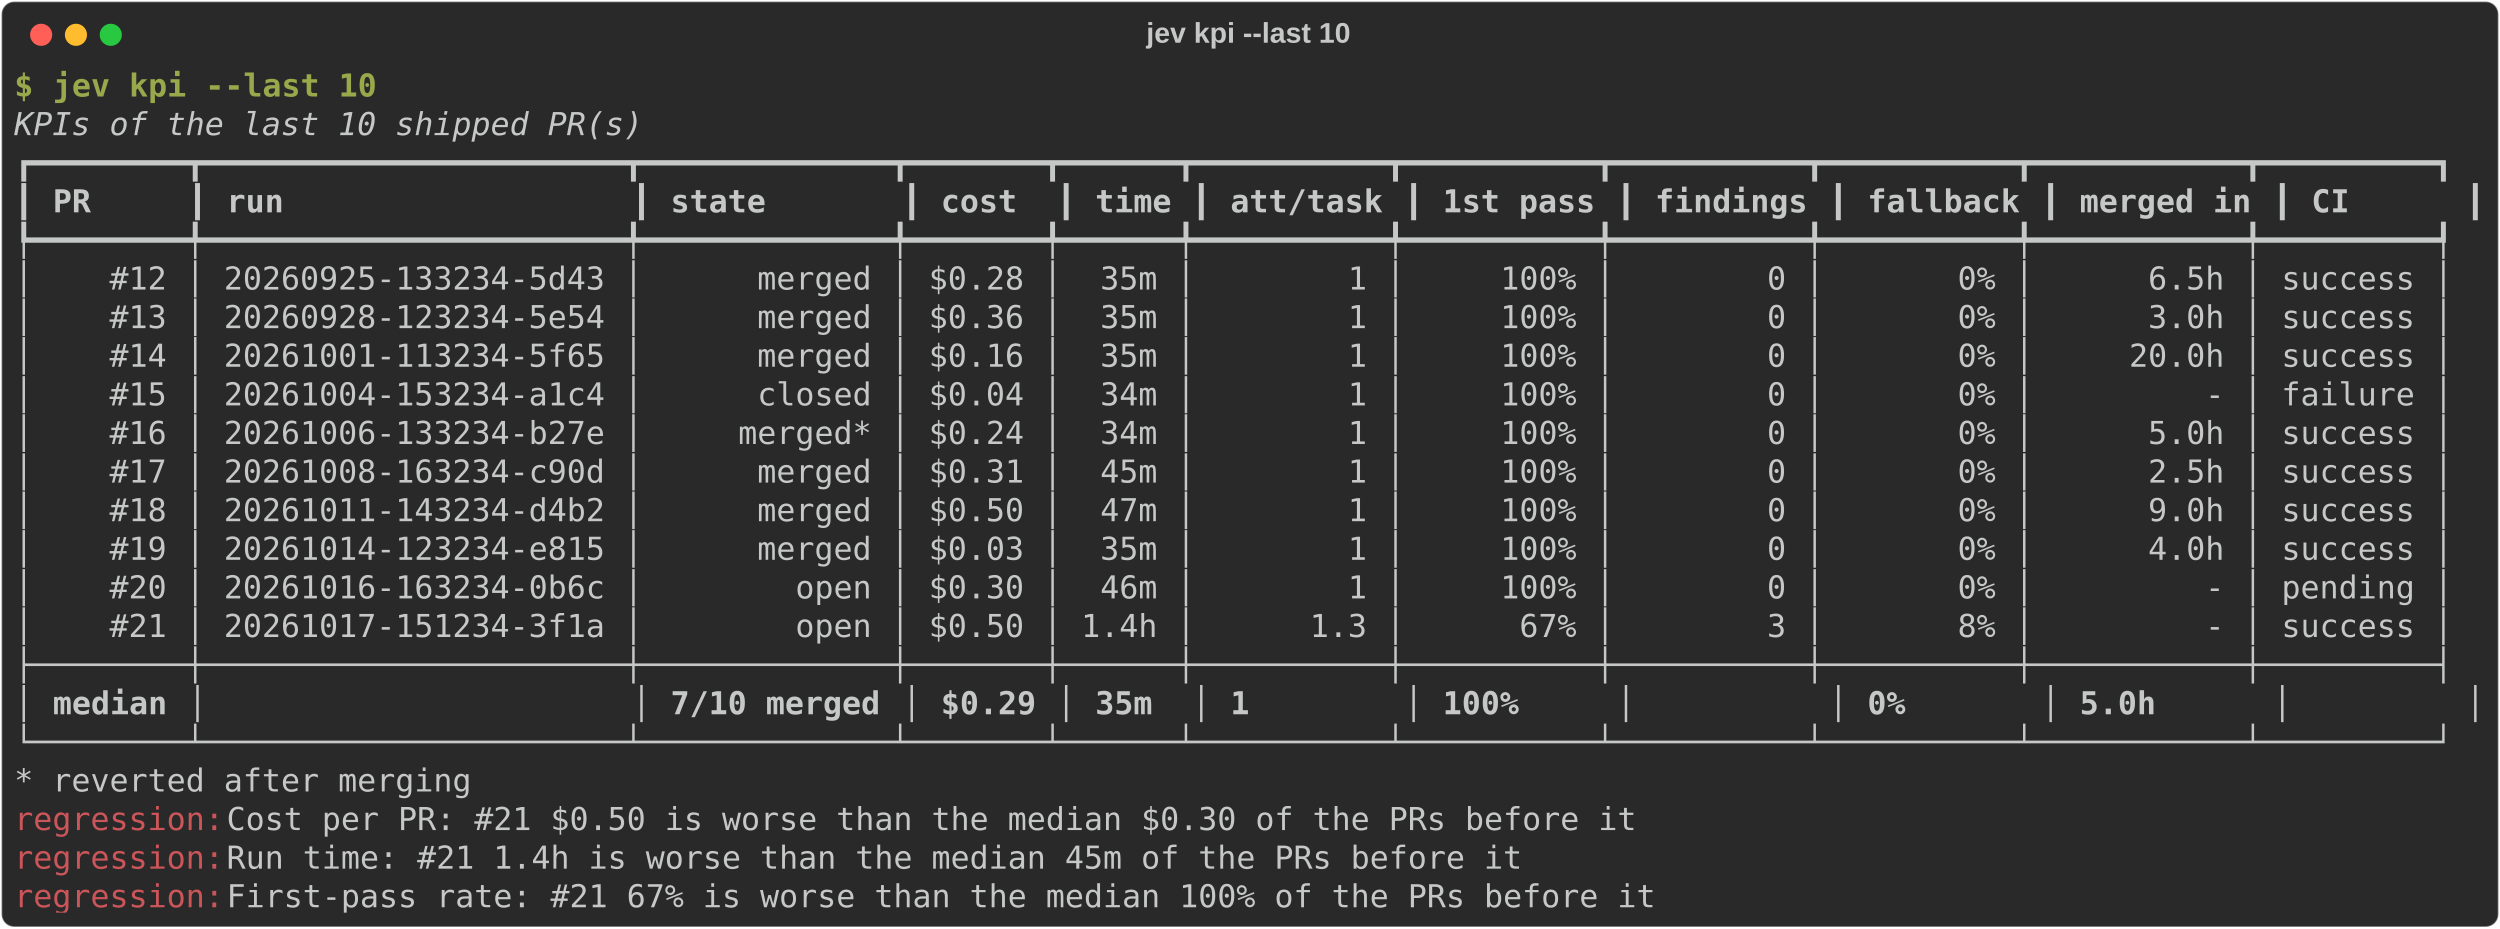
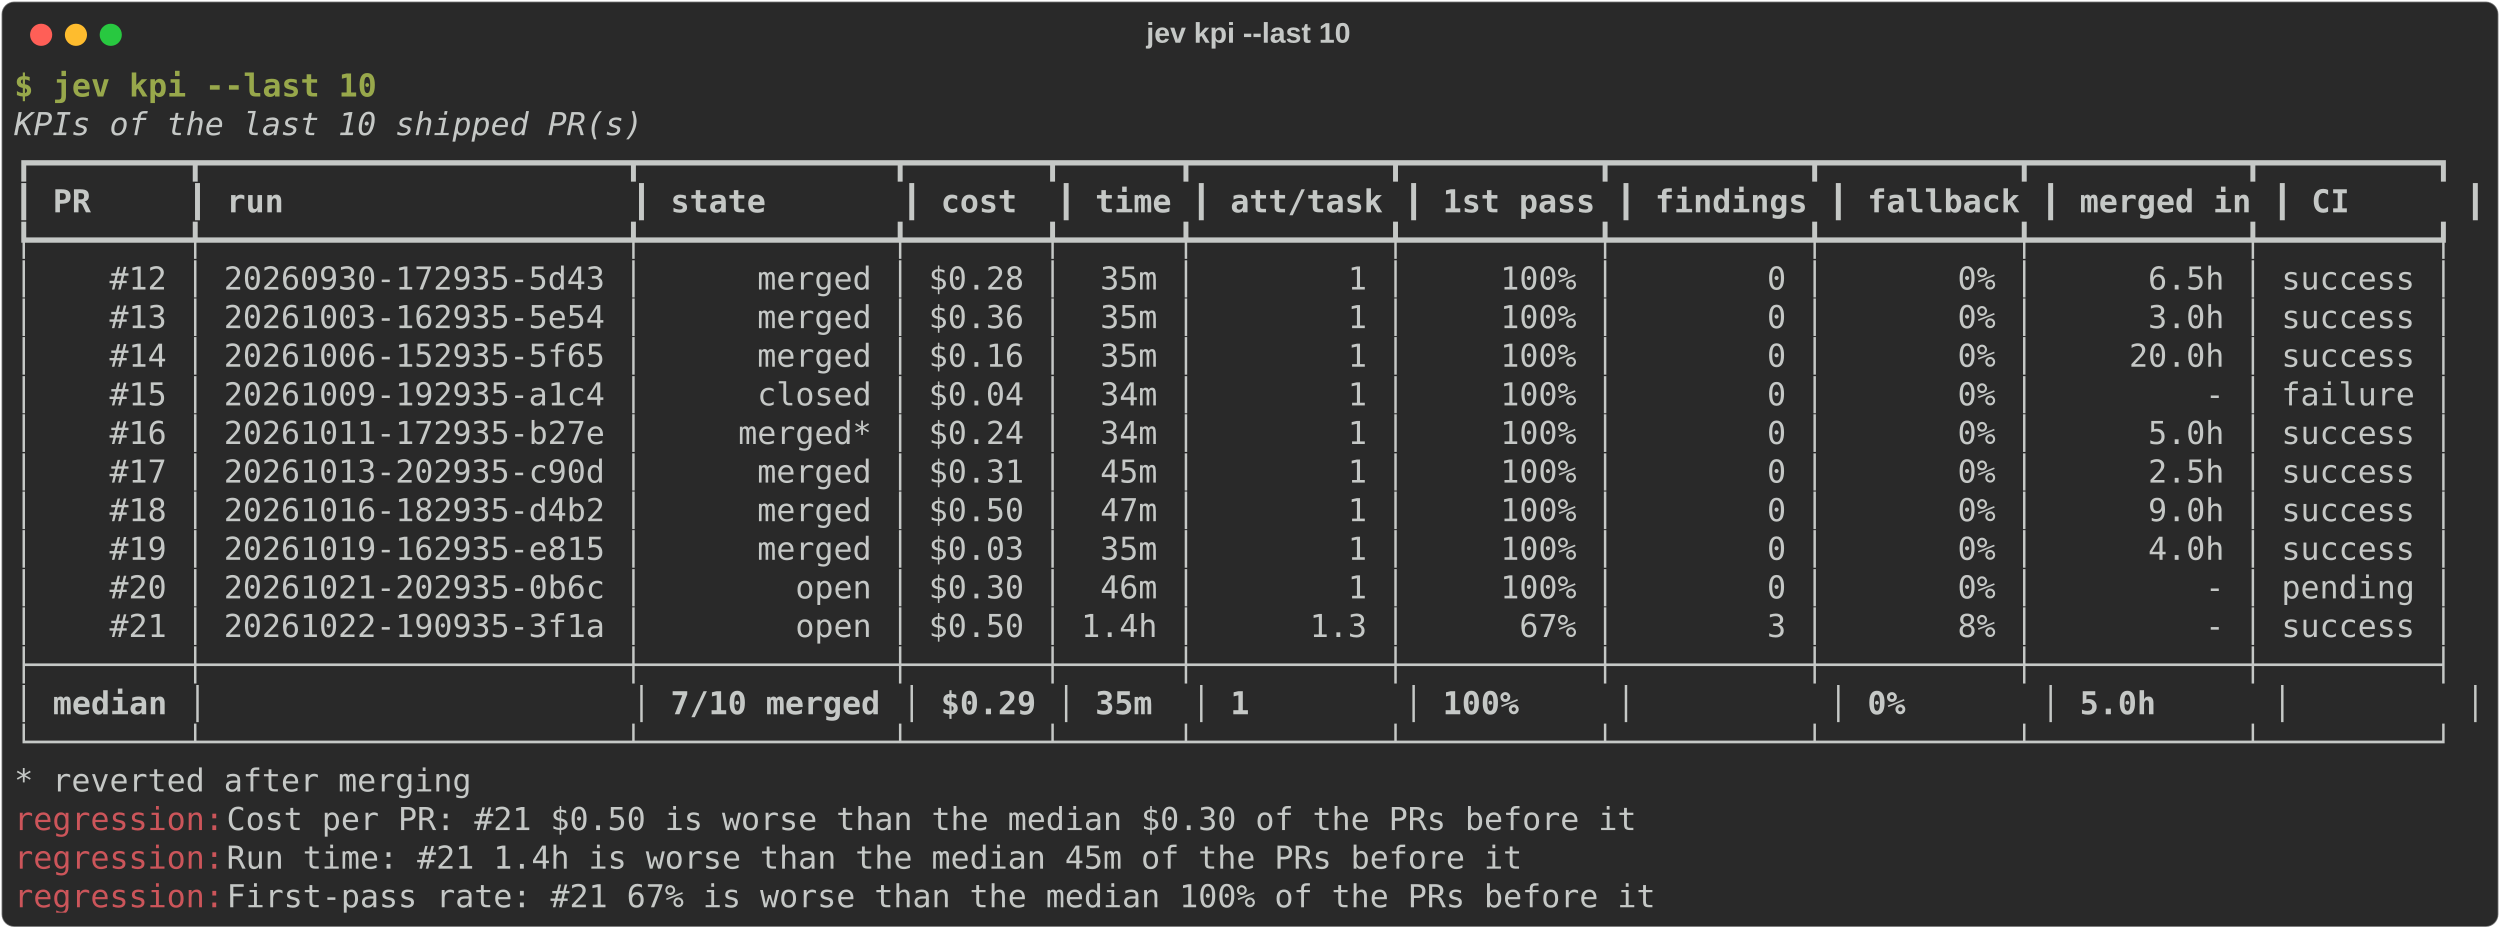
<svg xmlns="http://www.w3.org/2000/svg" class="rich-terminal" viewBox="0 0 1580 586.8">
  <style>

    @font-face {
        font-family: "Fira Code";
        src: local("FiraCode-Regular"),
                url("https://cdnjs.cloudflare.com/ajax/libs/firacode/6.2.0/woff2/FiraCode-Regular.woff2") format("woff2"),
                url("https://cdnjs.cloudflare.com/ajax/libs/firacode/6.2.0/woff/FiraCode-Regular.woff") format("woff");
        font-style: normal;
        font-weight: 400;
    }
    @font-face {
        font-family: "Fira Code";
        src: local("FiraCode-Bold"),
                url("https://cdnjs.cloudflare.com/ajax/libs/firacode/6.2.0/woff2/FiraCode-Bold.woff2") format("woff2"),
                url("https://cdnjs.cloudflare.com/ajax/libs/firacode/6.2.0/woff/FiraCode-Bold.woff") format("woff");
        font-style: bold;
        font-weight: 700;
    }

-     .terminal-1858556125-matrix {
+     .terminal-2445889834-matrix {
        font-family: Fira Code, monospace;
        font-size: 20px;
        line-height: 24.4px;
        font-variant-east-asian: full-width;
    }

-     .terminal-1858556125-title {
+     .terminal-2445889834-title {
        font-size: 18px;
        font-weight: bold;
        font-family: arial;
    }

-     .terminal-1858556125-r1 { fill: #98a84b;font-weight: bold }
- .terminal-1858556125-r2 { fill: #c5c8c6 }
- .terminal-1858556125-r3 { fill: #c5c8c6;font-style: italic; }
- .terminal-1858556125-r4 { fill: #c5c8c6;font-weight: bold }
- .terminal-1858556125-r5 { fill: #cc555a }
+     .terminal-2445889834-r1 { fill: #98a84b;font-weight: bold }
+ .terminal-2445889834-r2 { fill: #c5c8c6 }
+ .terminal-2445889834-r3 { fill: #c5c8c6;font-style: italic; }
+ .terminal-2445889834-r4 { fill: #c5c8c6;font-weight: bold }
+ .terminal-2445889834-r5 { fill: #cc555a }
    </style>
  <defs>
-     <clipPath id="terminal-1858556125-clip-terminal">
+     <clipPath id="terminal-2445889834-clip-terminal">
      <rect x="0" y="0" width="1560.6" height="535.8" />
    </clipPath>
-     <clipPath id="terminal-1858556125-line-0">
+     <clipPath id="terminal-2445889834-line-0">
      <rect x="0" y="1.5" width="1561.6" height="24.65" />
    </clipPath>
-     <clipPath id="terminal-1858556125-line-1">
+     <clipPath id="terminal-2445889834-line-1">
      <rect x="0" y="25.9" width="1561.6" height="24.65" />
    </clipPath>
-     <clipPath id="terminal-1858556125-line-2">
+     <clipPath id="terminal-2445889834-line-2">
      <rect x="0" y="50.3" width="1561.6" height="24.65" />
    </clipPath>
-     <clipPath id="terminal-1858556125-line-3">
+     <clipPath id="terminal-2445889834-line-3">
      <rect x="0" y="74.7" width="1561.6" height="24.65" />
    </clipPath>
-     <clipPath id="terminal-1858556125-line-4">
+     <clipPath id="terminal-2445889834-line-4">
      <rect x="0" y="99.1" width="1561.6" height="24.65" />
    </clipPath>
-     <clipPath id="terminal-1858556125-line-5">
+     <clipPath id="terminal-2445889834-line-5">
      <rect x="0" y="123.5" width="1561.6" height="24.65" />
    </clipPath>
-     <clipPath id="terminal-1858556125-line-6">
+     <clipPath id="terminal-2445889834-line-6">
      <rect x="0" y="147.9" width="1561.6" height="24.65" />
    </clipPath>
-     <clipPath id="terminal-1858556125-line-7">
+     <clipPath id="terminal-2445889834-line-7">
      <rect x="0" y="172.3" width="1561.6" height="24.65" />
    </clipPath>
-     <clipPath id="terminal-1858556125-line-8">
+     <clipPath id="terminal-2445889834-line-8">
      <rect x="0" y="196.7" width="1561.6" height="24.65" />
    </clipPath>
-     <clipPath id="terminal-1858556125-line-9">
+     <clipPath id="terminal-2445889834-line-9">
      <rect x="0" y="221.1" width="1561.6" height="24.65" />
    </clipPath>
-     <clipPath id="terminal-1858556125-line-10">
+     <clipPath id="terminal-2445889834-line-10">
      <rect x="0" y="245.5" width="1561.6" height="24.65" />
    </clipPath>
-     <clipPath id="terminal-1858556125-line-11">
+     <clipPath id="terminal-2445889834-line-11">
      <rect x="0" y="269.9" width="1561.6" height="24.65" />
    </clipPath>
-     <clipPath id="terminal-1858556125-line-12">
+     <clipPath id="terminal-2445889834-line-12">
      <rect x="0" y="294.3" width="1561.6" height="24.65" />
    </clipPath>
-     <clipPath id="terminal-1858556125-line-13">
+     <clipPath id="terminal-2445889834-line-13">
      <rect x="0" y="318.7" width="1561.6" height="24.65" />
    </clipPath>
-     <clipPath id="terminal-1858556125-line-14">
+     <clipPath id="terminal-2445889834-line-14">
      <rect x="0" y="343.1" width="1561.6" height="24.65" />
    </clipPath>
-     <clipPath id="terminal-1858556125-line-15">
+     <clipPath id="terminal-2445889834-line-15">
      <rect x="0" y="367.5" width="1561.6" height="24.65" />
    </clipPath>
-     <clipPath id="terminal-1858556125-line-16">
+     <clipPath id="terminal-2445889834-line-16">
      <rect x="0" y="391.9" width="1561.6" height="24.65" />
    </clipPath>
-     <clipPath id="terminal-1858556125-line-17">
+     <clipPath id="terminal-2445889834-line-17">
      <rect x="0" y="416.3" width="1561.6" height="24.65" />
    </clipPath>
-     <clipPath id="terminal-1858556125-line-18">
+     <clipPath id="terminal-2445889834-line-18">
      <rect x="0" y="440.7" width="1561.6" height="24.65" />
    </clipPath>
-     <clipPath id="terminal-1858556125-line-19">
+     <clipPath id="terminal-2445889834-line-19">
      <rect x="0" y="465.1" width="1561.6" height="24.65" />
    </clipPath>
-     <clipPath id="terminal-1858556125-line-20">
+     <clipPath id="terminal-2445889834-line-20">
      <rect x="0" y="489.5" width="1561.6" height="24.65" />
    </clipPath>
  </defs>
  <rect fill="#292929" stroke="rgba(255,255,255,0.35)" stroke-width="1" x="1" y="1" width="1578" height="584.8" rx="8" />
-   <text class="terminal-1858556125-title" fill="#c5c8c6" text-anchor="middle" x="789" y="27">jev kpi --last 10</text>
+   <text class="terminal-2445889834-title" fill="#c5c8c6" text-anchor="middle" x="789" y="27">jev kpi --last 10</text>
  <g transform="translate(26,22)">
    <circle cx="0" cy="0" r="7" fill="#ff5f57" />
    <circle cx="22" cy="0" r="7" fill="#febc2e" />
    <circle cx="44" cy="0" r="7" fill="#28c840" />
  </g>
-   <g transform="translate(9, 41)" clip-path="url(#terminal-1858556125-clip-terminal)">
-     <g class="terminal-1858556125-matrix">
-       <text class="terminal-1858556125-r1" x="0" y="20" textLength="24.4" clip-path="url(#terminal-1858556125-line-0)">$ </text>
-       <text class="terminal-1858556125-r1" x="24.4" y="20" textLength="207.4" clip-path="url(#terminal-1858556125-line-0)">jev kpi --last 10</text>
-       <text class="terminal-1858556125-r2" x="1561.6" y="20" textLength="12.2" clip-path="url(#terminal-1858556125-line-0)">
- </text>
-       <text class="terminal-1858556125-r3" x="0" y="44.4" textLength="1561.6" clip-path="url(#terminal-1858556125-line-1)">                                               KPIs of the last 10 shipped PR(s)                                                </text>
-       <text class="terminal-1858556125-r2" x="1561.6" y="44.4" textLength="12.2" clip-path="url(#terminal-1858556125-line-1)">
- </text>
-       <text class="terminal-1858556125-r2" x="0" y="68.8" textLength="1561.6" clip-path="url(#terminal-1858556125-line-2)">┏━━━━━━━━┳━━━━━━━━━━━━━━━━━━━━━━┳━━━━━━━━━━━━━┳━━━━━━━┳━━━━━━┳━━━━━━━━━━┳━━━━━━━━━━┳━━━━━━━━━━┳━━━━━━━━━━┳━━━━━━━━━━━┳━━━━━━━━━┓</text>
-       <text class="terminal-1858556125-r2" x="1561.6" y="68.8" textLength="12.2" clip-path="url(#terminal-1858556125-line-2)">
- </text>
-       <text class="terminal-1858556125-r2" x="0" y="93.2" textLength="12.2" clip-path="url(#terminal-1858556125-line-3)">┃</text>
-       <text class="terminal-1858556125-r4" x="24.4" y="93.2" textLength="73.2" clip-path="url(#terminal-1858556125-line-3)">    PR</text>
-       <text class="terminal-1858556125-r2" x="109.8" y="93.2" textLength="12.2" clip-path="url(#terminal-1858556125-line-3)">┃</text>
-       <text class="terminal-1858556125-r4" x="134.2" y="93.2" textLength="244" clip-path="url(#terminal-1858556125-line-3)">run                 </text>
-       <text class="terminal-1858556125-r2" x="390.4" y="93.2" textLength="12.2" clip-path="url(#terminal-1858556125-line-3)">┃</text>
-       <text class="terminal-1858556125-r4" x="414.8" y="93.2" textLength="134.2" clip-path="url(#terminal-1858556125-line-3)">      state</text>
-       <text class="terminal-1858556125-r2" x="561.2" y="93.2" textLength="12.2" clip-path="url(#terminal-1858556125-line-3)">┃</text>
-       <text class="terminal-1858556125-r4" x="585.6" y="93.2" textLength="61" clip-path="url(#terminal-1858556125-line-3)"> cost</text>
-       <text class="terminal-1858556125-r2" x="658.8" y="93.2" textLength="12.2" clip-path="url(#terminal-1858556125-line-3)">┃</text>
-       <text class="terminal-1858556125-r4" x="683.2" y="93.2" textLength="48.8" clip-path="url(#terminal-1858556125-line-3)">time</text>
-       <text class="terminal-1858556125-r2" x="744.2" y="93.2" textLength="12.2" clip-path="url(#terminal-1858556125-line-3)">┃</text>
-       <text class="terminal-1858556125-r4" x="768.6" y="93.2" textLength="97.6" clip-path="url(#terminal-1858556125-line-3)">att/task</text>
-       <text class="terminal-1858556125-r2" x="878.4" y="93.2" textLength="12.2" clip-path="url(#terminal-1858556125-line-3)">┃</text>
-       <text class="terminal-1858556125-r4" x="902.8" y="93.2" textLength="97.6" clip-path="url(#terminal-1858556125-line-3)">1st pass</text>
-       <text class="terminal-1858556125-r2" x="1012.6" y="93.2" textLength="12.2" clip-path="url(#terminal-1858556125-line-3)">┃</text>
-       <text class="terminal-1858556125-r4" x="1037" y="93.2" textLength="97.6" clip-path="url(#terminal-1858556125-line-3)">findings</text>
-       <text class="terminal-1858556125-r2" x="1146.8" y="93.2" textLength="12.2" clip-path="url(#terminal-1858556125-line-3)">┃</text>
-       <text class="terminal-1858556125-r4" x="1171.2" y="93.2" textLength="97.6" clip-path="url(#terminal-1858556125-line-3)">fallback</text>
-       <text class="terminal-1858556125-r2" x="1281" y="93.2" textLength="12.2" clip-path="url(#terminal-1858556125-line-3)">┃</text>
-       <text class="terminal-1858556125-r4" x="1305.4" y="93.2" textLength="109.8" clip-path="url(#terminal-1858556125-line-3)">merged in</text>
-       <text class="terminal-1858556125-r2" x="1427.4" y="93.2" textLength="12.2" clip-path="url(#terminal-1858556125-line-3)">┃</text>
-       <text class="terminal-1858556125-r4" x="1451.8" y="93.2" textLength="85.4" clip-path="url(#terminal-1858556125-line-3)">     CI</text>
-       <text class="terminal-1858556125-r2" x="1549.4" y="93.2" textLength="12.2" clip-path="url(#terminal-1858556125-line-3)">┃</text>
-       <text class="terminal-1858556125-r2" x="1561.6" y="93.2" textLength="12.2" clip-path="url(#terminal-1858556125-line-3)">
- </text>
-       <text class="terminal-1858556125-r2" x="0" y="117.6" textLength="1561.6" clip-path="url(#terminal-1858556125-line-4)">┡━━━━━━━━╇━━━━━━━━━━━━━━━━━━━━━━╇━━━━━━━━━━━━━╇━━━━━━━╇━━━━━━╇━━━━━━━━━━╇━━━━━━━━━━╇━━━━━━━━━━╇━━━━━━━━━━╇━━━━━━━━━━━╇━━━━━━━━━┩</text>
-       <text class="terminal-1858556125-r2" x="1561.6" y="117.6" textLength="12.2" clip-path="url(#terminal-1858556125-line-4)">
- </text>
-       <text class="terminal-1858556125-r2" x="0" y="142" textLength="1561.6" clip-path="url(#terminal-1858556125-line-5)">│    #12 │ 20260925-133234-5d43 │      merged │ $0.28 │  35m │        1 │     100% │        0 │       0% │      6.5h │ success │</text>
-       <text class="terminal-1858556125-r2" x="1561.6" y="142" textLength="12.2" clip-path="url(#terminal-1858556125-line-5)">
- </text>
-       <text class="terminal-1858556125-r2" x="0" y="166.4" textLength="1561.6" clip-path="url(#terminal-1858556125-line-6)">│    #13 │ 20260928-123234-5e54 │      merged │ $0.36 │  35m │        1 │     100% │        0 │       0% │      3.0h │ success │</text>
-       <text class="terminal-1858556125-r2" x="1561.6" y="166.4" textLength="12.2" clip-path="url(#terminal-1858556125-line-6)">
- </text>
-       <text class="terminal-1858556125-r2" x="0" y="190.8" textLength="1561.6" clip-path="url(#terminal-1858556125-line-7)">│    #14 │ 20261001-113234-5f65 │      merged │ $0.16 │  35m │        1 │     100% │        0 │       0% │     20.0h │ success │</text>
-       <text class="terminal-1858556125-r2" x="1561.6" y="190.8" textLength="12.2" clip-path="url(#terminal-1858556125-line-7)">
- </text>
-       <text class="terminal-1858556125-r2" x="0" y="215.2" textLength="1561.6" clip-path="url(#terminal-1858556125-line-8)">│    #15 │ 20261004-153234-a1c4 │      closed │ $0.04 │  34m │        1 │     100% │        0 │       0% │         - │ failure │</text>
-       <text class="terminal-1858556125-r2" x="1561.6" y="215.2" textLength="12.2" clip-path="url(#terminal-1858556125-line-8)">
- </text>
-       <text class="terminal-1858556125-r2" x="0" y="239.6" textLength="1561.6" clip-path="url(#terminal-1858556125-line-9)">│    #16 │ 20261006-133234-b27e │     merged* │ $0.24 │  34m │        1 │     100% │        0 │       0% │      5.0h │ success │</text>
-       <text class="terminal-1858556125-r2" x="1561.6" y="239.6" textLength="12.2" clip-path="url(#terminal-1858556125-line-9)">
- </text>
-       <text class="terminal-1858556125-r2" x="0" y="264" textLength="1561.6" clip-path="url(#terminal-1858556125-line-10)">│    #17 │ 20261008-163234-c90d │      merged │ $0.31 │  45m │        1 │     100% │        0 │       0% │      2.5h │ success │</text>
-       <text class="terminal-1858556125-r2" x="1561.6" y="264" textLength="12.2" clip-path="url(#terminal-1858556125-line-10)">
- </text>
-       <text class="terminal-1858556125-r2" x="0" y="288.4" textLength="1561.6" clip-path="url(#terminal-1858556125-line-11)">│    #18 │ 20261011-143234-d4b2 │      merged │ $0.50 │  47m │        1 │     100% │        0 │       0% │      9.0h │ success │</text>
-       <text class="terminal-1858556125-r2" x="1561.6" y="288.4" textLength="12.2" clip-path="url(#terminal-1858556125-line-11)">
- </text>
-       <text class="terminal-1858556125-r2" x="0" y="312.8" textLength="1561.6" clip-path="url(#terminal-1858556125-line-12)">│    #19 │ 20261014-123234-e815 │      merged │ $0.03 │  35m │        1 │     100% │        0 │       0% │      4.0h │ success │</text>
-       <text class="terminal-1858556125-r2" x="1561.6" y="312.8" textLength="12.2" clip-path="url(#terminal-1858556125-line-12)">
- </text>
-       <text class="terminal-1858556125-r2" x="0" y="337.2" textLength="1561.6" clip-path="url(#terminal-1858556125-line-13)">│    #20 │ 20261016-163234-0b6c │        open │ $0.30 │  46m │        1 │     100% │        0 │       0% │         - │ pending │</text>
-       <text class="terminal-1858556125-r2" x="1561.6" y="337.2" textLength="12.2" clip-path="url(#terminal-1858556125-line-13)">
- </text>
-       <text class="terminal-1858556125-r2" x="0" y="361.6" textLength="1561.6" clip-path="url(#terminal-1858556125-line-14)">│    #21 │ 20261017-151234-3f1a │        open │ $0.50 │ 1.4h │      1.3 │      67% │        3 │       8% │         - │ success │</text>
-       <text class="terminal-1858556125-r2" x="1561.6" y="361.6" textLength="12.2" clip-path="url(#terminal-1858556125-line-14)">
- </text>
-       <text class="terminal-1858556125-r2" x="0" y="386" textLength="1561.6" clip-path="url(#terminal-1858556125-line-15)">├────────┼──────────────────────┼─────────────┼───────┼──────┼──────────┼──────────┼──────────┼──────────┼───────────┼─────────┤</text>
-       <text class="terminal-1858556125-r2" x="1561.6" y="386" textLength="12.2" clip-path="url(#terminal-1858556125-line-15)">
- </text>
-       <text class="terminal-1858556125-r2" x="0" y="410.4" textLength="12.2" clip-path="url(#terminal-1858556125-line-16)">│</text>
-       <text class="terminal-1858556125-r4" x="24.4" y="410.4" textLength="73.2" clip-path="url(#terminal-1858556125-line-16)">median</text>
-       <text class="terminal-1858556125-r2" x="109.8" y="410.4" textLength="12.2" clip-path="url(#terminal-1858556125-line-16)">│</text>
-       <text class="terminal-1858556125-r2" x="390.4" y="410.4" textLength="12.2" clip-path="url(#terminal-1858556125-line-16)">│</text>
-       <text class="terminal-1858556125-r4" x="414.8" y="410.4" textLength="134.2" clip-path="url(#terminal-1858556125-line-16)">7/10 merged</text>
-       <text class="terminal-1858556125-r2" x="561.2" y="410.4" textLength="12.2" clip-path="url(#terminal-1858556125-line-16)">│</text>
-       <text class="terminal-1858556125-r4" x="585.6" y="410.4" textLength="61" clip-path="url(#terminal-1858556125-line-16)">$0.29</text>
-       <text class="terminal-1858556125-r2" x="658.8" y="410.4" textLength="12.2" clip-path="url(#terminal-1858556125-line-16)">│</text>
-       <text class="terminal-1858556125-r4" x="683.2" y="410.4" textLength="48.8" clip-path="url(#terminal-1858556125-line-16)"> 35m</text>
-       <text class="terminal-1858556125-r2" x="744.2" y="410.4" textLength="12.2" clip-path="url(#terminal-1858556125-line-16)">│</text>
-       <text class="terminal-1858556125-r4" x="768.6" y="410.4" textLength="97.6" clip-path="url(#terminal-1858556125-line-16)">       1</text>
-       <text class="terminal-1858556125-r2" x="878.4" y="410.4" textLength="12.2" clip-path="url(#terminal-1858556125-line-16)">│</text>
-       <text class="terminal-1858556125-r4" x="902.8" y="410.4" textLength="97.6" clip-path="url(#terminal-1858556125-line-16)">    100%</text>
-       <text class="terminal-1858556125-r2" x="1012.6" y="410.4" textLength="12.2" clip-path="url(#terminal-1858556125-line-16)">│</text>
-       <text class="terminal-1858556125-r2" x="1146.8" y="410.4" textLength="12.2" clip-path="url(#terminal-1858556125-line-16)">│</text>
-       <text class="terminal-1858556125-r4" x="1171.2" y="410.4" textLength="97.6" clip-path="url(#terminal-1858556125-line-16)">      0%</text>
-       <text class="terminal-1858556125-r2" x="1281" y="410.4" textLength="12.2" clip-path="url(#terminal-1858556125-line-16)">│</text>
-       <text class="terminal-1858556125-r4" x="1305.4" y="410.4" textLength="109.8" clip-path="url(#terminal-1858556125-line-16)">     5.0h</text>
-       <text class="terminal-1858556125-r2" x="1427.4" y="410.4" textLength="12.2" clip-path="url(#terminal-1858556125-line-16)">│</text>
-       <text class="terminal-1858556125-r2" x="1549.4" y="410.4" textLength="12.2" clip-path="url(#terminal-1858556125-line-16)">│</text>
-       <text class="terminal-1858556125-r2" x="1561.6" y="410.4" textLength="12.2" clip-path="url(#terminal-1858556125-line-16)">
- </text>
-       <text class="terminal-1858556125-r2" x="0" y="434.8" textLength="1561.6" clip-path="url(#terminal-1858556125-line-17)">└────────┴──────────────────────┴─────────────┴───────┴──────┴──────────┴──────────┴──────────┴──────────┴───────────┴─────────┘</text>
-       <text class="terminal-1858556125-r2" x="1561.6" y="434.8" textLength="12.2" clip-path="url(#terminal-1858556125-line-17)">
- </text>
-       <text class="terminal-1858556125-r2" x="0" y="459.2" textLength="292.8" clip-path="url(#terminal-1858556125-line-18)">* reverted after merging</text>
-       <text class="terminal-1858556125-r2" x="1561.6" y="459.2" textLength="12.2" clip-path="url(#terminal-1858556125-line-18)">
- </text>
-       <text class="terminal-1858556125-r5" x="0" y="483.6" textLength="134.2" clip-path="url(#terminal-1858556125-line-19)">regression:</text>
-       <text class="terminal-1858556125-r2" x="134.2" y="483.6" textLength="915" clip-path="url(#terminal-1858556125-line-19)"> Cost per PR: #21 $0.50 is worse than the median $0.30 of the PRs before it</text>
-       <text class="terminal-1858556125-r2" x="1561.6" y="483.6" textLength="12.2" clip-path="url(#terminal-1858556125-line-19)">
- </text>
-       <text class="terminal-1858556125-r5" x="0" y="508" textLength="134.2" clip-path="url(#terminal-1858556125-line-20)">regression:</text>
-       <text class="terminal-1858556125-r2" x="134.2" y="508" textLength="841.8" clip-path="url(#terminal-1858556125-line-20)"> Run time: #21 1.4h is worse than the median 45m of the PRs before it</text>
-       <text class="terminal-1858556125-r2" x="1561.6" y="508" textLength="12.2" clip-path="url(#terminal-1858556125-line-20)">
- </text>
-       <text class="terminal-1858556125-r5" x="0" y="532.4" textLength="134.2" clip-path="url(#terminal-1858556125-line-21)">regression:</text>
-       <text class="terminal-1858556125-r2" x="134.2" y="532.4" textLength="927.2" clip-path="url(#terminal-1858556125-line-21)"> First-pass rate: #21 67% is worse than the median 100% of the PRs before it</text>
-       <text class="terminal-1858556125-r2" x="1561.6" y="532.4" textLength="12.2" clip-path="url(#terminal-1858556125-line-21)">
+   <g transform="translate(9, 41)" clip-path="url(#terminal-2445889834-clip-terminal)">
+     <g class="terminal-2445889834-matrix">
+       <text class="terminal-2445889834-r1" x="0" y="20" textLength="24.4" clip-path="url(#terminal-2445889834-line-0)">$ </text>
+       <text class="terminal-2445889834-r1" x="24.4" y="20" textLength="207.4" clip-path="url(#terminal-2445889834-line-0)">jev kpi --last 10</text>
+       <text class="terminal-2445889834-r2" x="1561.6" y="20" textLength="12.2" clip-path="url(#terminal-2445889834-line-0)">
+ </text>
+       <text class="terminal-2445889834-r3" x="0" y="44.4" textLength="1561.6" clip-path="url(#terminal-2445889834-line-1)">                                               KPIs of the last 10 shipped PR(s)                                                </text>
+       <text class="terminal-2445889834-r2" x="1561.6" y="44.4" textLength="12.2" clip-path="url(#terminal-2445889834-line-1)">
+ </text>
+       <text class="terminal-2445889834-r2" x="0" y="68.8" textLength="1561.6" clip-path="url(#terminal-2445889834-line-2)">┏━━━━━━━━┳━━━━━━━━━━━━━━━━━━━━━━┳━━━━━━━━━━━━━┳━━━━━━━┳━━━━━━┳━━━━━━━━━━┳━━━━━━━━━━┳━━━━━━━━━━┳━━━━━━━━━━┳━━━━━━━━━━━┳━━━━━━━━━┓</text>
+       <text class="terminal-2445889834-r2" x="1561.6" y="68.8" textLength="12.2" clip-path="url(#terminal-2445889834-line-2)">
+ </text>
+       <text class="terminal-2445889834-r2" x="0" y="93.2" textLength="12.2" clip-path="url(#terminal-2445889834-line-3)">┃</text>
+       <text class="terminal-2445889834-r4" x="24.4" y="93.2" textLength="73.2" clip-path="url(#terminal-2445889834-line-3)">    PR</text>
+       <text class="terminal-2445889834-r2" x="109.8" y="93.2" textLength="12.2" clip-path="url(#terminal-2445889834-line-3)">┃</text>
+       <text class="terminal-2445889834-r4" x="134.2" y="93.2" textLength="244" clip-path="url(#terminal-2445889834-line-3)">run                 </text>
+       <text class="terminal-2445889834-r2" x="390.4" y="93.2" textLength="12.2" clip-path="url(#terminal-2445889834-line-3)">┃</text>
+       <text class="terminal-2445889834-r4" x="414.8" y="93.2" textLength="134.2" clip-path="url(#terminal-2445889834-line-3)">      state</text>
+       <text class="terminal-2445889834-r2" x="561.2" y="93.2" textLength="12.2" clip-path="url(#terminal-2445889834-line-3)">┃</text>
+       <text class="terminal-2445889834-r4" x="585.6" y="93.2" textLength="61" clip-path="url(#terminal-2445889834-line-3)"> cost</text>
+       <text class="terminal-2445889834-r2" x="658.8" y="93.2" textLength="12.2" clip-path="url(#terminal-2445889834-line-3)">┃</text>
+       <text class="terminal-2445889834-r4" x="683.2" y="93.2" textLength="48.8" clip-path="url(#terminal-2445889834-line-3)">time</text>
+       <text class="terminal-2445889834-r2" x="744.2" y="93.2" textLength="12.2" clip-path="url(#terminal-2445889834-line-3)">┃</text>
+       <text class="terminal-2445889834-r4" x="768.6" y="93.2" textLength="97.6" clip-path="url(#terminal-2445889834-line-3)">att/task</text>
+       <text class="terminal-2445889834-r2" x="878.4" y="93.2" textLength="12.2" clip-path="url(#terminal-2445889834-line-3)">┃</text>
+       <text class="terminal-2445889834-r4" x="902.8" y="93.2" textLength="97.6" clip-path="url(#terminal-2445889834-line-3)">1st pass</text>
+       <text class="terminal-2445889834-r2" x="1012.6" y="93.2" textLength="12.2" clip-path="url(#terminal-2445889834-line-3)">┃</text>
+       <text class="terminal-2445889834-r4" x="1037" y="93.2" textLength="97.6" clip-path="url(#terminal-2445889834-line-3)">findings</text>
+       <text class="terminal-2445889834-r2" x="1146.8" y="93.2" textLength="12.2" clip-path="url(#terminal-2445889834-line-3)">┃</text>
+       <text class="terminal-2445889834-r4" x="1171.2" y="93.2" textLength="97.6" clip-path="url(#terminal-2445889834-line-3)">fallback</text>
+       <text class="terminal-2445889834-r2" x="1281" y="93.2" textLength="12.2" clip-path="url(#terminal-2445889834-line-3)">┃</text>
+       <text class="terminal-2445889834-r4" x="1305.4" y="93.2" textLength="109.8" clip-path="url(#terminal-2445889834-line-3)">merged in</text>
+       <text class="terminal-2445889834-r2" x="1427.4" y="93.2" textLength="12.2" clip-path="url(#terminal-2445889834-line-3)">┃</text>
+       <text class="terminal-2445889834-r4" x="1451.8" y="93.2" textLength="85.4" clip-path="url(#terminal-2445889834-line-3)">     CI</text>
+       <text class="terminal-2445889834-r2" x="1549.4" y="93.2" textLength="12.2" clip-path="url(#terminal-2445889834-line-3)">┃</text>
+       <text class="terminal-2445889834-r2" x="1561.6" y="93.2" textLength="12.2" clip-path="url(#terminal-2445889834-line-3)">
+ </text>
+       <text class="terminal-2445889834-r2" x="0" y="117.6" textLength="1561.6" clip-path="url(#terminal-2445889834-line-4)">┡━━━━━━━━╇━━━━━━━━━━━━━━━━━━━━━━╇━━━━━━━━━━━━━╇━━━━━━━╇━━━━━━╇━━━━━━━━━━╇━━━━━━━━━━╇━━━━━━━━━━╇━━━━━━━━━━╇━━━━━━━━━━━╇━━━━━━━━━┩</text>
+       <text class="terminal-2445889834-r2" x="1561.6" y="117.6" textLength="12.2" clip-path="url(#terminal-2445889834-line-4)">
+ </text>
+       <text class="terminal-2445889834-r2" x="0" y="142" textLength="1561.6" clip-path="url(#terminal-2445889834-line-5)">│    #12 │ 20260930-172935-5d43 │      merged │ $0.28 │  35m │        1 │     100% │        0 │       0% │      6.5h │ success │</text>
+       <text class="terminal-2445889834-r2" x="1561.6" y="142" textLength="12.2" clip-path="url(#terminal-2445889834-line-5)">
+ </text>
+       <text class="terminal-2445889834-r2" x="0" y="166.4" textLength="1561.6" clip-path="url(#terminal-2445889834-line-6)">│    #13 │ 20261003-162935-5e54 │      merged │ $0.36 │  35m │        1 │     100% │        0 │       0% │      3.0h │ success │</text>
+       <text class="terminal-2445889834-r2" x="1561.6" y="166.4" textLength="12.2" clip-path="url(#terminal-2445889834-line-6)">
+ </text>
+       <text class="terminal-2445889834-r2" x="0" y="190.8" textLength="1561.6" clip-path="url(#terminal-2445889834-line-7)">│    #14 │ 20261006-152935-5f65 │      merged │ $0.16 │  35m │        1 │     100% │        0 │       0% │     20.0h │ success │</text>
+       <text class="terminal-2445889834-r2" x="1561.6" y="190.8" textLength="12.2" clip-path="url(#terminal-2445889834-line-7)">
+ </text>
+       <text class="terminal-2445889834-r2" x="0" y="215.2" textLength="1561.6" clip-path="url(#terminal-2445889834-line-8)">│    #15 │ 20261009-192935-a1c4 │      closed │ $0.04 │  34m │        1 │     100% │        0 │       0% │         - │ failure │</text>
+       <text class="terminal-2445889834-r2" x="1561.6" y="215.2" textLength="12.2" clip-path="url(#terminal-2445889834-line-8)">
+ </text>
+       <text class="terminal-2445889834-r2" x="0" y="239.6" textLength="1561.6" clip-path="url(#terminal-2445889834-line-9)">│    #16 │ 20261011-172935-b27e │     merged* │ $0.24 │  34m │        1 │     100% │        0 │       0% │      5.0h │ success │</text>
+       <text class="terminal-2445889834-r2" x="1561.6" y="239.6" textLength="12.2" clip-path="url(#terminal-2445889834-line-9)">
+ </text>
+       <text class="terminal-2445889834-r2" x="0" y="264" textLength="1561.6" clip-path="url(#terminal-2445889834-line-10)">│    #17 │ 20261013-202935-c90d │      merged │ $0.31 │  45m │        1 │     100% │        0 │       0% │      2.5h │ success │</text>
+       <text class="terminal-2445889834-r2" x="1561.6" y="264" textLength="12.2" clip-path="url(#terminal-2445889834-line-10)">
+ </text>
+       <text class="terminal-2445889834-r2" x="0" y="288.4" textLength="1561.6" clip-path="url(#terminal-2445889834-line-11)">│    #18 │ 20261016-182935-d4b2 │      merged │ $0.50 │  47m │        1 │     100% │        0 │       0% │      9.0h │ success │</text>
+       <text class="terminal-2445889834-r2" x="1561.6" y="288.4" textLength="12.2" clip-path="url(#terminal-2445889834-line-11)">
+ </text>
+       <text class="terminal-2445889834-r2" x="0" y="312.8" textLength="1561.6" clip-path="url(#terminal-2445889834-line-12)">│    #19 │ 20261019-162935-e815 │      merged │ $0.03 │  35m │        1 │     100% │        0 │       0% │      4.0h │ success │</text>
+       <text class="terminal-2445889834-r2" x="1561.6" y="312.8" textLength="12.2" clip-path="url(#terminal-2445889834-line-12)">
+ </text>
+       <text class="terminal-2445889834-r2" x="0" y="337.2" textLength="1561.6" clip-path="url(#terminal-2445889834-line-13)">│    #20 │ 20261021-202935-0b6c │        open │ $0.30 │  46m │        1 │     100% │        0 │       0% │         - │ pending │</text>
+       <text class="terminal-2445889834-r2" x="1561.6" y="337.2" textLength="12.2" clip-path="url(#terminal-2445889834-line-13)">
+ </text>
+       <text class="terminal-2445889834-r2" x="0" y="361.6" textLength="1561.6" clip-path="url(#terminal-2445889834-line-14)">│    #21 │ 20261022-190935-3f1a │        open │ $0.50 │ 1.4h │      1.3 │      67% │        3 │       8% │         - │ success │</text>
+       <text class="terminal-2445889834-r2" x="1561.6" y="361.6" textLength="12.2" clip-path="url(#terminal-2445889834-line-14)">
+ </text>
+       <text class="terminal-2445889834-r2" x="0" y="386" textLength="1561.6" clip-path="url(#terminal-2445889834-line-15)">├────────┼──────────────────────┼─────────────┼───────┼──────┼──────────┼──────────┼──────────┼──────────┼───────────┼─────────┤</text>
+       <text class="terminal-2445889834-r2" x="1561.6" y="386" textLength="12.2" clip-path="url(#terminal-2445889834-line-15)">
+ </text>
+       <text class="terminal-2445889834-r2" x="0" y="410.4" textLength="12.2" clip-path="url(#terminal-2445889834-line-16)">│</text>
+       <text class="terminal-2445889834-r4" x="24.4" y="410.4" textLength="73.2" clip-path="url(#terminal-2445889834-line-16)">median</text>
+       <text class="terminal-2445889834-r2" x="109.8" y="410.4" textLength="12.2" clip-path="url(#terminal-2445889834-line-16)">│</text>
+       <text class="terminal-2445889834-r2" x="390.4" y="410.4" textLength="12.2" clip-path="url(#terminal-2445889834-line-16)">│</text>
+       <text class="terminal-2445889834-r4" x="414.8" y="410.4" textLength="134.2" clip-path="url(#terminal-2445889834-line-16)">7/10 merged</text>
+       <text class="terminal-2445889834-r2" x="561.2" y="410.4" textLength="12.2" clip-path="url(#terminal-2445889834-line-16)">│</text>
+       <text class="terminal-2445889834-r4" x="585.6" y="410.4" textLength="61" clip-path="url(#terminal-2445889834-line-16)">$0.29</text>
+       <text class="terminal-2445889834-r2" x="658.8" y="410.4" textLength="12.2" clip-path="url(#terminal-2445889834-line-16)">│</text>
+       <text class="terminal-2445889834-r4" x="683.2" y="410.4" textLength="48.8" clip-path="url(#terminal-2445889834-line-16)"> 35m</text>
+       <text class="terminal-2445889834-r2" x="744.2" y="410.4" textLength="12.2" clip-path="url(#terminal-2445889834-line-16)">│</text>
+       <text class="terminal-2445889834-r4" x="768.6" y="410.4" textLength="97.6" clip-path="url(#terminal-2445889834-line-16)">       1</text>
+       <text class="terminal-2445889834-r2" x="878.4" y="410.4" textLength="12.2" clip-path="url(#terminal-2445889834-line-16)">│</text>
+       <text class="terminal-2445889834-r4" x="902.8" y="410.4" textLength="97.6" clip-path="url(#terminal-2445889834-line-16)">    100%</text>
+       <text class="terminal-2445889834-r2" x="1012.6" y="410.4" textLength="12.2" clip-path="url(#terminal-2445889834-line-16)">│</text>
+       <text class="terminal-2445889834-r2" x="1146.8" y="410.4" textLength="12.2" clip-path="url(#terminal-2445889834-line-16)">│</text>
+       <text class="terminal-2445889834-r4" x="1171.2" y="410.4" textLength="97.6" clip-path="url(#terminal-2445889834-line-16)">      0%</text>
+       <text class="terminal-2445889834-r2" x="1281" y="410.4" textLength="12.2" clip-path="url(#terminal-2445889834-line-16)">│</text>
+       <text class="terminal-2445889834-r4" x="1305.4" y="410.4" textLength="109.8" clip-path="url(#terminal-2445889834-line-16)">     5.0h</text>
+       <text class="terminal-2445889834-r2" x="1427.4" y="410.4" textLength="12.2" clip-path="url(#terminal-2445889834-line-16)">│</text>
+       <text class="terminal-2445889834-r2" x="1549.4" y="410.4" textLength="12.2" clip-path="url(#terminal-2445889834-line-16)">│</text>
+       <text class="terminal-2445889834-r2" x="1561.6" y="410.4" textLength="12.2" clip-path="url(#terminal-2445889834-line-16)">
+ </text>
+       <text class="terminal-2445889834-r2" x="0" y="434.8" textLength="1561.6" clip-path="url(#terminal-2445889834-line-17)">└────────┴──────────────────────┴─────────────┴───────┴──────┴──────────┴──────────┴──────────┴──────────┴───────────┴─────────┘</text>
+       <text class="terminal-2445889834-r2" x="1561.6" y="434.8" textLength="12.2" clip-path="url(#terminal-2445889834-line-17)">
+ </text>
+       <text class="terminal-2445889834-r2" x="0" y="459.2" textLength="292.8" clip-path="url(#terminal-2445889834-line-18)">* reverted after merging</text>
+       <text class="terminal-2445889834-r2" x="1561.6" y="459.2" textLength="12.2" clip-path="url(#terminal-2445889834-line-18)">
+ </text>
+       <text class="terminal-2445889834-r5" x="0" y="483.6" textLength="134.2" clip-path="url(#terminal-2445889834-line-19)">regression:</text>
+       <text class="terminal-2445889834-r2" x="134.2" y="483.6" textLength="915" clip-path="url(#terminal-2445889834-line-19)"> Cost per PR: #21 $0.50 is worse than the median $0.30 of the PRs before it</text>
+       <text class="terminal-2445889834-r2" x="1561.6" y="483.6" textLength="12.2" clip-path="url(#terminal-2445889834-line-19)">
+ </text>
+       <text class="terminal-2445889834-r5" x="0" y="508" textLength="134.2" clip-path="url(#terminal-2445889834-line-20)">regression:</text>
+       <text class="terminal-2445889834-r2" x="134.2" y="508" textLength="841.8" clip-path="url(#terminal-2445889834-line-20)"> Run time: #21 1.4h is worse than the median 45m of the PRs before it</text>
+       <text class="terminal-2445889834-r2" x="1561.6" y="508" textLength="12.2" clip-path="url(#terminal-2445889834-line-20)">
+ </text>
+       <text class="terminal-2445889834-r5" x="0" y="532.4" textLength="134.2" clip-path="url(#terminal-2445889834-line-21)">regression:</text>
+       <text class="terminal-2445889834-r2" x="134.2" y="532.4" textLength="927.2" clip-path="url(#terminal-2445889834-line-21)"> First-pass rate: #21 67% is worse than the median 100% of the PRs before it</text>
+       <text class="terminal-2445889834-r2" x="1561.6" y="532.4" textLength="12.2" clip-path="url(#terminal-2445889834-line-21)">
</text>
    </g>
  </g>
</svg>
